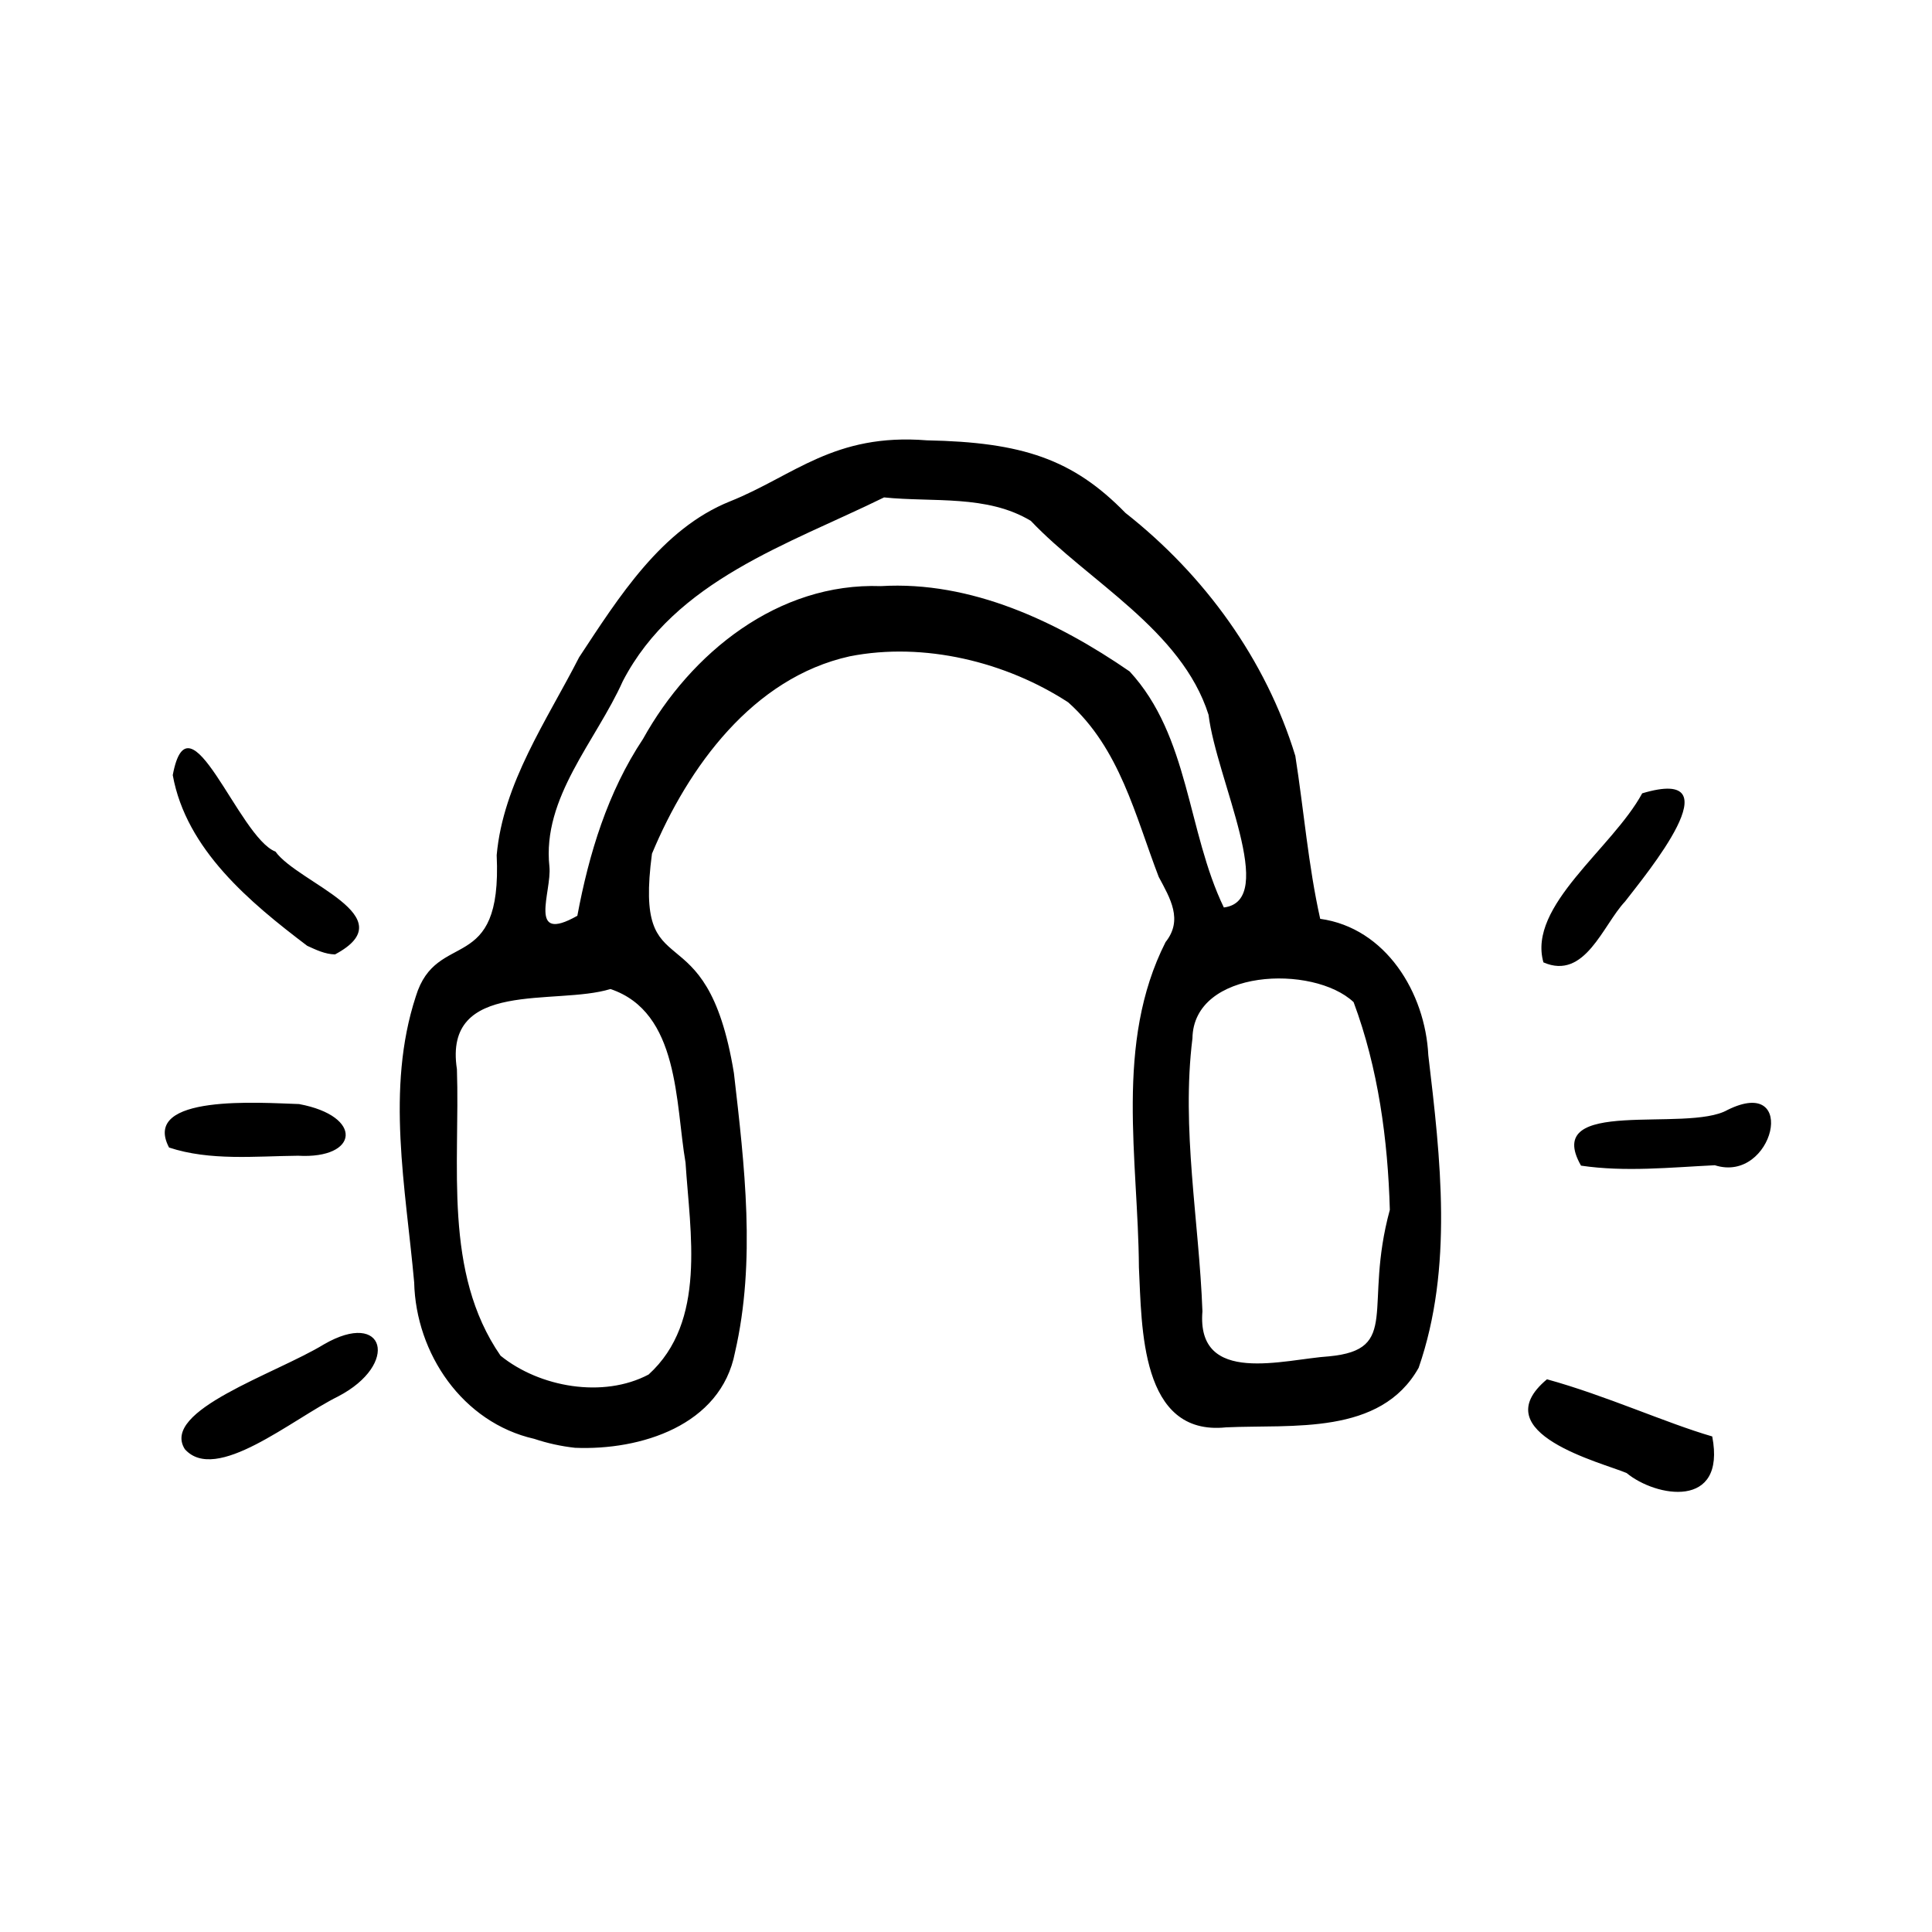
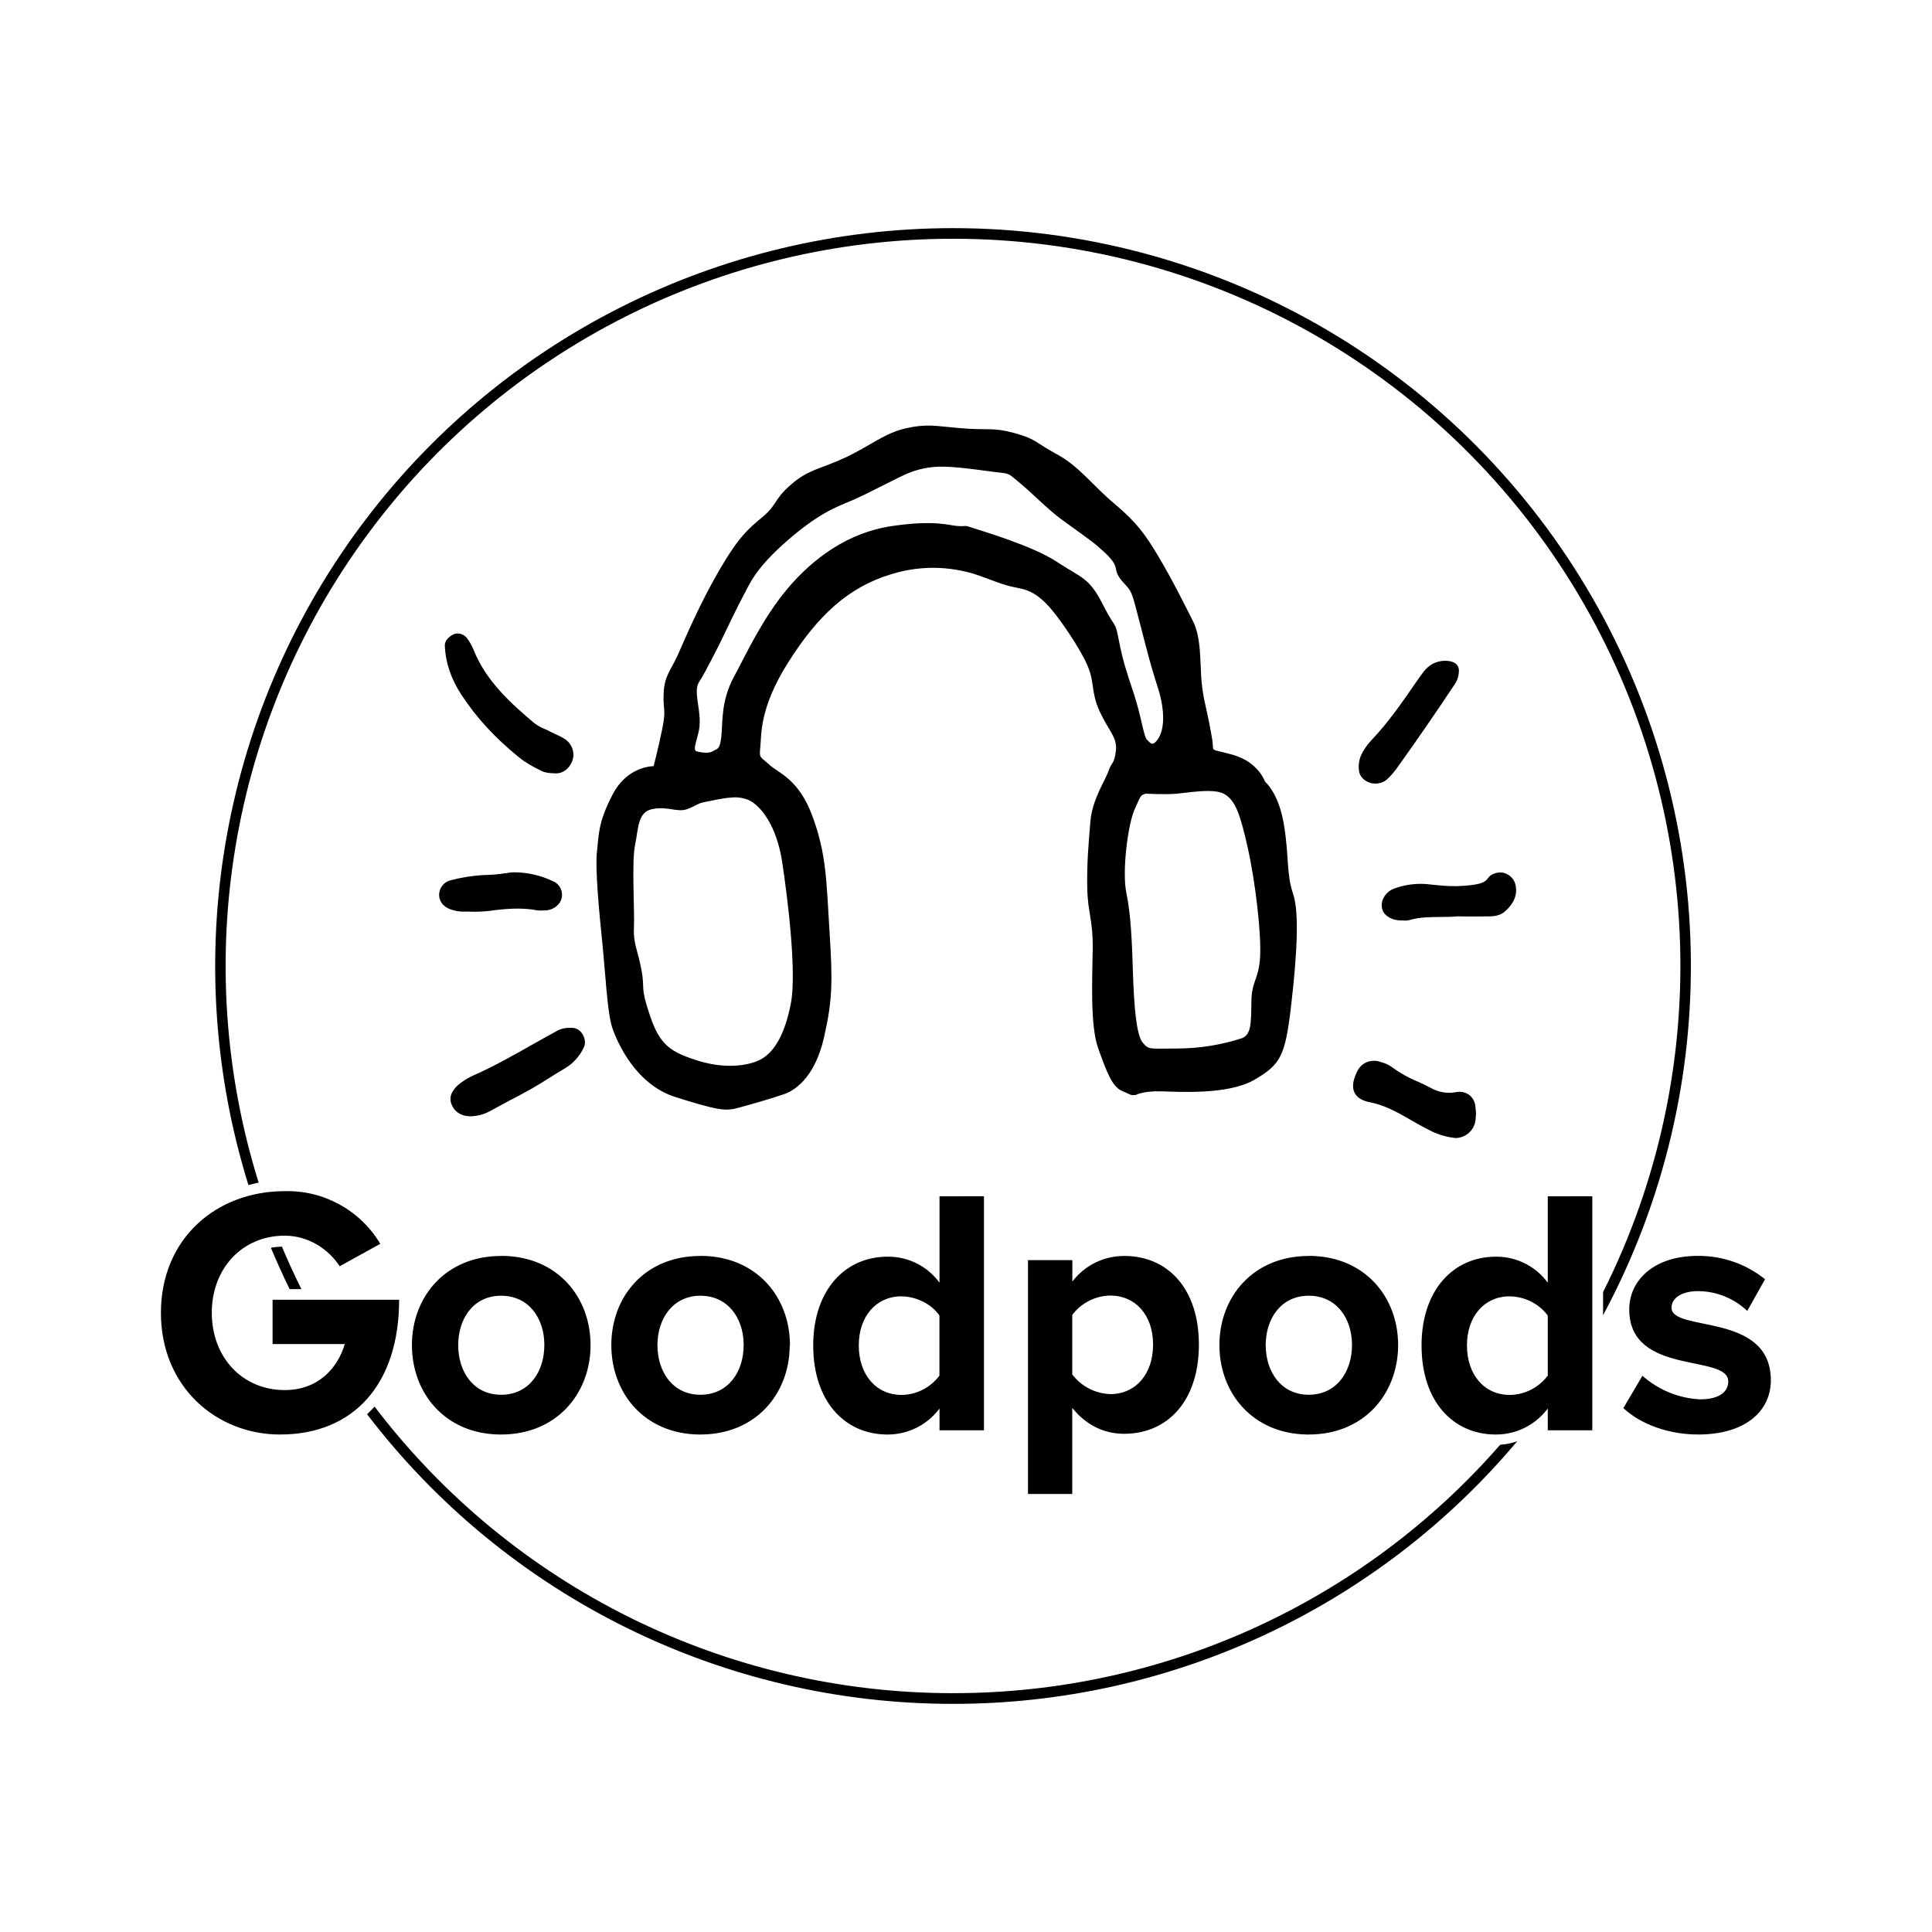
<svg xmlns="http://www.w3.org/2000/svg" viewBox="0 0 24 24">
-   <path d="M20.207 18.299c-.296-.128-1.792-.495-.99-1.165.728.2 1.48.544 2.053.71.175.913-.703.753-1.063.455zm-17.911-.297c-.304-.48 1.123-.933 1.728-1.302.76-.44.945.247.176.647-.579.287-1.518 1.088-1.904.655zm4.341-.128c-.89-.202-1.471-1.058-1.492-1.944-.105-1.173-.355-2.405.02-3.551.258-.85 1.076-.238 1.005-1.756.08-.896.624-1.674 1.024-2.458.491-.744 1.022-1.595 1.875-1.937.792-.317 1.29-.85 2.445-.758 1.184.023 1.815.233 2.466.901.982.772 1.745 1.822 2.111 3.019.106.674.16 1.357.309 2.024.815.113 1.305.918 1.343 1.694.152 1.281.311 2.64-.12 3.883-.474.844-1.568.702-2.392.74-1.068.112-1.046-1.248-1.083-1.987-.009-1.346-.305-2.785.331-4.041.22-.276.058-.543-.085-.81-.293-.764-.482-1.594-1.124-2.168-.77-.502-1.79-.754-2.714-.572-1.204.266-2.008 1.375-2.457 2.452-.232 1.746.673.617 1.018 2.726.132 1.144.275 2.335.013 3.47-.175.909-1.176 1.218-1.987 1.184a2.437 2.437 0 0 1-.506-.111zm1.42-.799c.724-.658.515-1.759.459-2.632-.127-.74-.074-1.869-.933-2.157-.68.21-2.08-.13-1.907.996.04 1.188-.174 2.523.542 3.559.485.393 1.275.532 1.839.234zm8.453-.226c.894-.085.424-.606.755-1.82-.024-.87-.145-1.762-.45-2.58-.5-.471-1.99-.415-2.002.45-.14 1.127.082 2.262.124 3.39-.077.933 1.02.595 1.573.56zm-9.338-5.473c.144-.77.376-1.535.816-2.197.594-1.07 1.679-1.944 2.955-1.898 1.119-.067 2.19.44 3.09 1.06.743.806.713 1.985 1.17 2.932.679-.084-.091-1.586-.19-2.394-.336-1.057-1.495-1.657-2.208-2.409-.546-.328-1.212-.228-1.823-.291-1.189.584-2.593 1.028-3.245 2.282-.332.743-1.005 1.446-.912 2.304.032.313-.28.966.347.611zM19.64 14.48c-.494-.865 1.314-.403 1.82-.692.889-.44.572.92-.158.687-.551.027-1.114.086-1.662.005zM2.1 14.255c-.353-.67 1.147-.554 1.615-.54.805.15.743.685-.013.642-.53.005-1.093.066-1.602-.102zm17.073-2.3c-.2-.702.855-1.414 1.227-2.1 1.18-.353.043 1.01-.213 1.344-.276.292-.497.982-1.014.756zm-15.357-.206c-.71-.538-1.503-1.195-1.67-2.12.201-1.076.817.773 1.276.95.285.394 1.626.805.74 1.277-.124-.002-.236-.057-.346-.107z" />
+   <path d="M11.84 2.834a9.167 9.167 0 0 0-8.754 11.887c.042-.01.084-.022.127-.03A9.034 9.034 0 0 1 11.84 2.966a9.032 9.032 0 0 1 8.074 13.085v.287A9.167 9.167 0 0 0 11.84 2.834zm-.273 2.453a1.175 1.175 0 0 0-.301.031c-.273.056-.45.219-.77.368-.32.148-.45.143-.668.332-.218.188-.168.246-.351.4-.183.154-.293.24-.54.662-.245.421-.425.848-.513 1.047-.088.199-.169.26-.18.482-.01.223.035.188-.017.444s-.108.465-.108.465-.322-.007-.508.35c-.185.355-.17.498-.195.706-.025.209.027.76.065 1.125s.062.884.125 1.069c.063.184.291.705.787.861.495.155.607.176.754.139.146-.038.404-.112.588-.174.183-.062.402-.262.503-.715.102-.453.107-.677.067-1.303-.04-.625-.036-.955-.21-1.43-.172-.473-.425-.541-.54-.648-.115-.106-.125-.074-.11-.219.016-.145-.018-.474.346-1.05.364-.576.742-.936 1.287-1.098a1.744 1.744 0 0 1 1.15.043c.202.074.26.1.434.133.175.033.295.138.405.27.109.13.336.454.437.679.1.225.043.332.156.58.114.248.225.327.201.498-.023.17-.048.12-.09.242-.041.121-.203.352-.226.631-.023.28-.044.508-.039.816.005.309.073.408.068.764-.004.357-.035.95.069 1.238.103.288.174.478.297.528.122.05.094.055.17.049 0 0 .085-.05.308-.045.223.005.831.046 1.158-.14.327-.188.388-.292.46-.901.071-.61.11-1.17.027-1.414-.085-.244-.048-.465-.114-.86-.065-.395-.234-.531-.234-.531s-.08-.243-.398-.334c-.319-.09-.227-.017-.26-.201a7.177 7.177 0 0 0-.08-.403 2.26 2.26 0 0 1-.06-.468c-.01-.196-.011-.416-.098-.59-.088-.174-.251-.504-.424-.795-.173-.291-.282-.437-.553-.664-.27-.227-.439-.466-.713-.613-.274-.148-.255-.19-.53-.264-.273-.074-.31-.03-.667-.06-.18-.016-.278-.029-.365-.032zm.162.51c.21.004.583.063.693.074.126.013.114.02.252.133s.337.32.516.451c.178.13.375.267.445.33.07.064.213.173.228.283.016.11.099.167.157.243.057.075.068.159.209.697.14.538.173.542.207.752.033.21.001.354-.06.433-.063.08-.081.04-.126-.002-.044-.042-.072-.292-.164-.57-.092-.278-.136-.403-.187-.666-.052-.263-.027-.108-.2-.447-.172-.34-.266-.327-.572-.53-.305-.202-.954-.389-1.053-.423-.098-.035-.065-.014-.173-.02-.108-.006-.278-.08-.823 0-.545.08-.981.404-1.295.777-.313.374-.505.797-.668 1.1-.162.303-.135.56-.154.734-.019.174-.049.15-.11.188-.06.037-.195 0-.195 0-.064-.013.02-.176.034-.31.013-.135-.028-.298-.034-.41-.005-.113.026-.135.061-.194.035-.06.162-.3.227-.432.064-.131.219-.458.29-.588.072-.13.135-.323.53-.67.395-.347.611-.427.814-.511.203-.085.622-.315.737-.354a1.116 1.116 0 0 1 .414-.068zM5.676 7.869a.108.108 0 0 0-.045.012c-.04.021-.107.067-.105.139.008.21.077.414.205.609.184.283.418.537.714.777.084.069.182.122.276.168.058.03.122.031.183.033h.006c.103 0 .198-.092.213-.212a.237.237 0 0 0-.115-.22c-.043-.026-.088-.046-.13-.066a.695.695 0 0 1-.067-.033l-.055-.025a.518.518 0 0 1-.115-.065c-.3-.252-.606-.53-.758-.914a.678.678 0 0 0-.084-.148.153.153 0 0 0-.123-.055zm12.25.34c-.018.001-.033.005-.047.008-.123.026-.185.111-.234.181l-.065.092c-.165.24-.337.488-.54.701a.743.743 0 0 0-.134.194.373.373 0 0 0-.025.183.164.164 0 0 0 .059.112c.04.035.093.054.146.054h.018l.027-.005a.2.2 0 0 0 .094-.043.923.923 0 0 0 .13-.147 35.931 35.931 0 0 0 .727-1.055.307.307 0 0 0 .041-.152.105.105 0 0 0-.037-.086c-.04-.033-.106-.04-.16-.037zM15.01 9.826c.083 0 .158.012.205.041.126.078.188.228.285.664.097.436.171 1.08.153 1.365-.02.285-.105.284-.108.551-.003.268-.003.405-.117.45a2.624 2.624 0 0 1-.805.128c-.349 0-.35.02-.43-.076-.078-.096-.106-.462-.119-.86-.012-.396-.026-.728-.082-.997-.056-.27.02-.856.104-1.041.084-.185.068-.163.133-.192 0 0 .253.014.394 0 .089-.008.249-.034.387-.033zm-5.91.08a.437.437 0 0 1 .199.032c.155.07.349.326.416.761s.184 1.37.11 1.762c-.075.392-.203.587-.342.68-.14.093-.447.147-.8.039-.351-.109-.485-.193-.61-.567-.126-.374-.058-.313-.104-.562-.047-.25-.104-.332-.094-.526.01-.193-.03-.82.014-1.029s.03-.413.222-.447c.192-.035.306.049.432 0s.114-.07.242-.092c.076-.013.197-.046.315-.05zm-2.703.93c-.04 0-.08.004-.123.012a1.795 1.795 0 0 1-.211.02 2.11 2.11 0 0 0-.469.068.187.187 0 0 0-.139.189c.004.078.057.142.143.172a.466.466 0 0 0 .142.027h.063l.088.002c.062 0 .127-.003.19-.011.174-.024.4-.046.591-.006l.053.002.054-.002c.105-.006.193-.082.202-.174a.184.184 0 0 0-.12-.192 1.125 1.125 0 0 0-.464-.107zm12.24.002c-.054.001-.118.022-.149.066-.035.053-.09.076-.205.09a1.678 1.678 0 0 1-.363.008 6.51 6.51 0 0 1-.201-.02.959.959 0 0 0-.383.05.247.247 0 0 0-.149.122.19.19 0 0 0-.013.15c.026.076.12.129.228.13h.022l.03.002a.226.226 0 0 0 .06-.008c.117-.034.24-.036.37-.037.073 0 .148-.001.223-.008l.098.002c.104 0 .209 0 .313-.002.039 0 .112-.01.164-.05.162-.134.166-.268.14-.358a.205.205 0 0 0-.137-.131.185.185 0 0 0-.048-.006zM7.06 12.768a.34.34 0 0 0-.139.035v.002c-.094.051-.187.103-.281.156-.25.142-.51.29-.776.406a.848.848 0 0 0-.172.11.327.327 0 0 0-.076.095.168.168 0 0 0-.008.143.225.225 0 0 0 .14.137c.03.01.065.015.1.015a.524.524 0 0 0 .249-.07l.228-.123c.091-.048.186-.097.278-.149.087-.05.172-.104.255-.156.053-.033.106-.066.159-.097a.589.589 0 0 0 .236-.262c.028-.06.008-.126-.02-.168a.152.152 0 0 0-.128-.074H7.06zm9.996.41a.223.223 0 0 0-.182.105.388.388 0 0 0-.031.063c-.028.067-.055.155-.014.232.041.078.129.103.192.115.16.033.299.101.459.194.091.053.202.116.316.172a.921.921 0 0 0 .28.078.253.253 0 0 0 .254-.227 1.13 1.13 0 0 0 .003-.043l.002-.03v-.019a1.268 1.268 0 0 0-.006-.068.206.206 0 0 0-.08-.15.204.204 0 0 0-.166-.032.465.465 0 0 1-.314-.056 3.44 3.44 0 0 0-.15-.073 1.498 1.498 0 0 1-.325-.181.417.417 0 0 0-.148-.067l-.018-.006a.211.211 0 0 0-.072-.007zm-13.52 1.619c-.847 0-1.537.587-1.537 1.512 0 .92.69 1.511 1.48 1.511.92 0 1.479-.632 1.479-1.674H3.386v.55h.897c-.09.306-.336.572-.746.572-.527 0-.906-.408-.906-.96s.379-.958.906-.958c.302 0 .55.175.683.38l.504-.279a1.342 1.342 0 0 0-1.187-.654zm8.135.064v1.073a.786.786 0 0 0-.63-.323h-.015c-.526 0-.916.41-.924 1.082v.02c0 .699.393 1.1.908 1.107h.016a.8.8 0 0 0 .635-.31l.01-.012v.27h.552V14.86zm7.556 0v1.073a.79.79 0 0 0-.63-.323h-.014c-.527 0-.916.41-.924 1.082v.02c0 .699.392 1.1.908 1.107h.016a.8.8 0 0 0 .634-.31l.01-.012v.27h.553V14.86zm-15.725.625a.866.866 0 0 0-.137.014c.073.174.15.345.233.514h.146a8.973 8.973 0 0 1-.242-.528zm2.723.116c-.69 0-1.108.507-1.108 1.107 0 .594.408 1.101 1.086 1.111h.022c.687 0 1.103-.502 1.111-1.094v-.017c0-.594-.408-1.098-1.09-1.108zm2.474 0c-.69 0-1.105.507-1.105 1.107 0 .594.407 1.101 1.086 1.111h.02c.687 0 1.103-.502 1.11-1.094l.003-.017c0-.594-.41-1.098-1.092-1.108zm5.266 0a.805.805 0 0 0-.644.318v-.266h-.551v2.905h.55v-1.07c.17.213.39.318.631.322h.014c.532 0 .92-.398.928-1.086v-.022c0-.694-.384-1.094-.912-1.101zm2.293 0c-.69 0-1.11.507-1.11 1.107 0 .594.41 1.101 1.089 1.111h.021c.687 0 1.101-.502 1.11-1.094v-.017c0-.594-.409-1.098-1.09-1.108zm4.781 0c-.519.018-.8.32-.8.664 0 .831 1.23.548 1.23.894 0 .131-.113.223-.35.223a1.16 1.16 0 0 1-.716-.293l-.237.402c.22.205.568.328.93.328.577 0 .902-.284.902-.674 0-.853-1.234-.591-1.234-.902 0-.118.127-.205.326-.205a.89.89 0 0 1 .615.246l.221-.394a1.315 1.315 0 0 0-.836-.29h-.05zm-7.258.492h.012c.312 0 .527.242.531.597v.012c0 .362-.211.61-.521.615h-.01a.619.619 0 0 1-.473-.244v-.74a.607.607 0 0 1 .461-.24zm-7.568.002h.012c.343 0 .533.277.537.601v.012c0 .328-.186.611-.525.617h-.012c-.344 0-.533-.285-.533-.617 0-.325.185-.607.521-.613zm2.477 0h.01c.343 0 .534.278.538.601v.012c0 .328-.187.611-.527.617H8.7c-.343 0-.533-.285-.533-.617 0-.325.188-.607.524-.613zm7.556 0h.012c.343 0 .533.278.537.601v.012c0 .328-.188.611-.527.617h-.01c-.343 0-.535-.285-.535-.617 0-.325.187-.607.523-.613zm-5.056.008h.01c.177 0 .37.095.464.23l.006.01v.744a.593.593 0 0 1-.459.24H11.2c-.316 0-.532-.25-.532-.615 0-.358.212-.604.522-.61zm7.554 0h.01a.6.6 0 0 1 .467.23l.006.01v.744a.597.597 0 0 1-.461.24h-.012c-.315 0-.531-.25-.531-.615 0-.358.212-.604.521-.61zM4.653 17.473a1.39 1.39 0 0 1-.093.095 9.15 9.15 0 0 0 7.279 3.598 9.145 9.145 0 0 0 7.008-3.262.776.776 0 0 1-.211.043 9.01 9.01 0 0 1-6.797 3.086 9.02 9.02 0 0 1-7.186-3.56z" color="#000" fill-rule="evenodd" style="-inkscape-stroke:none" />
</svg>
